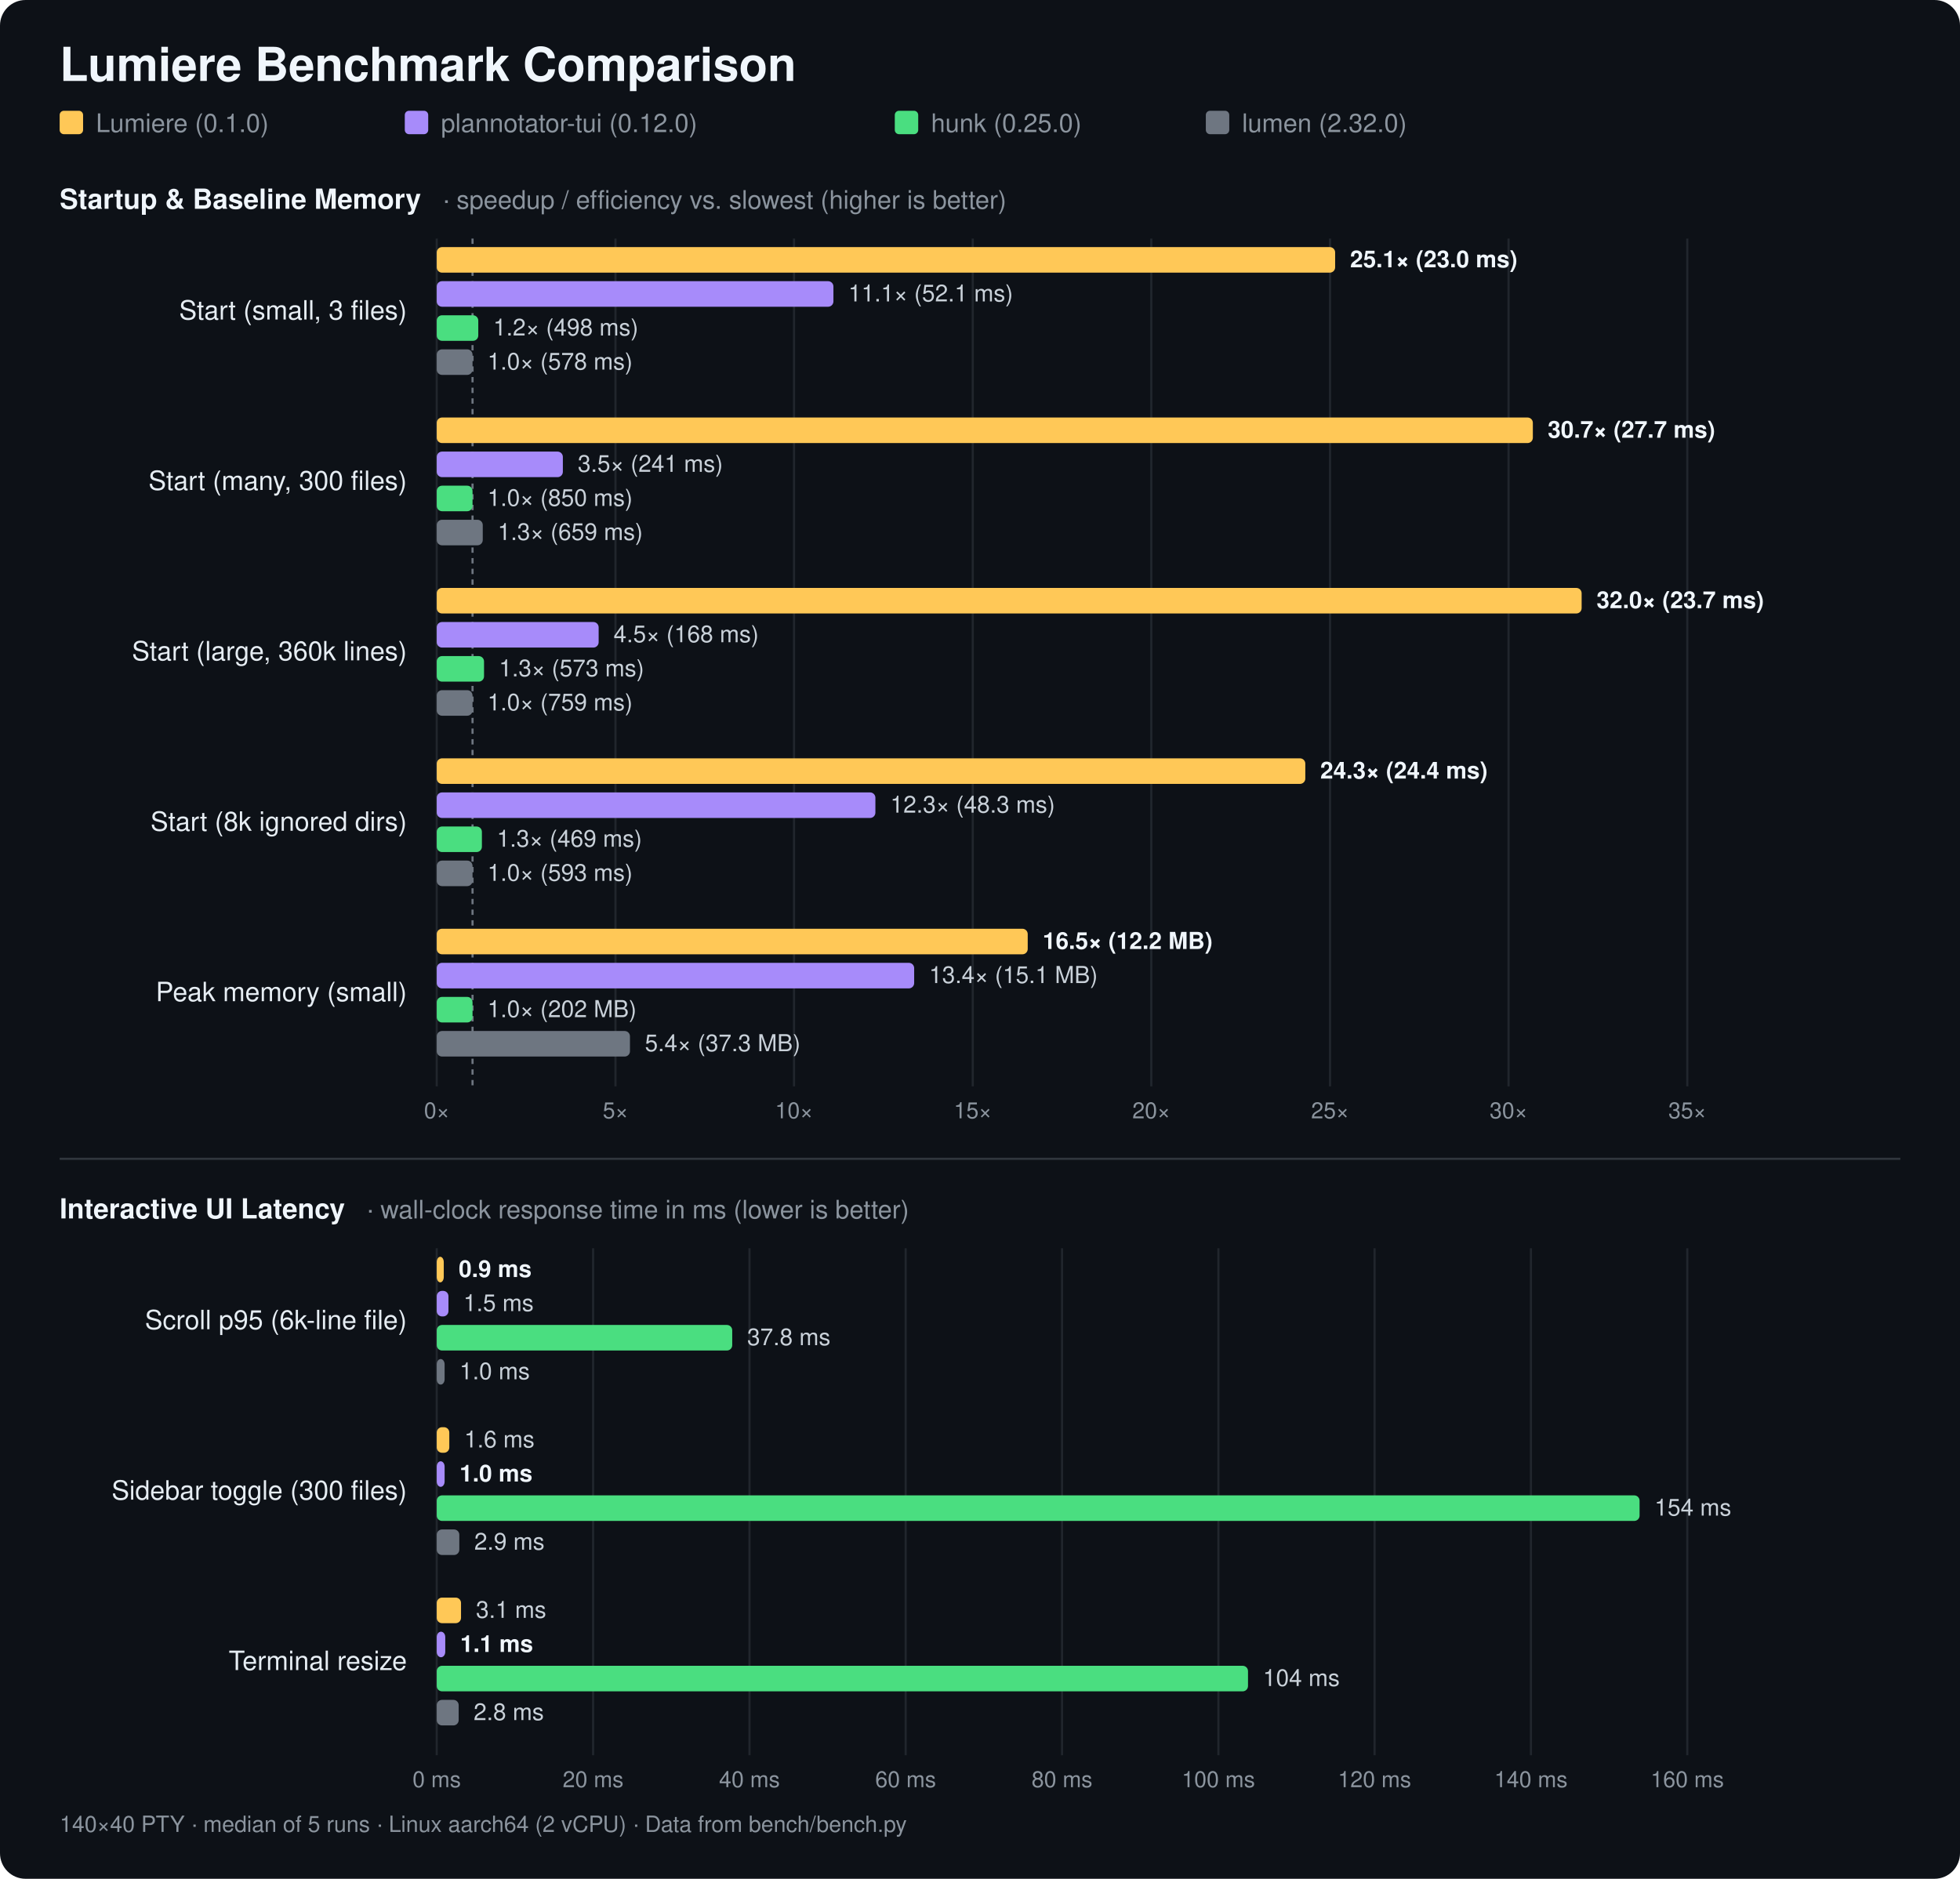
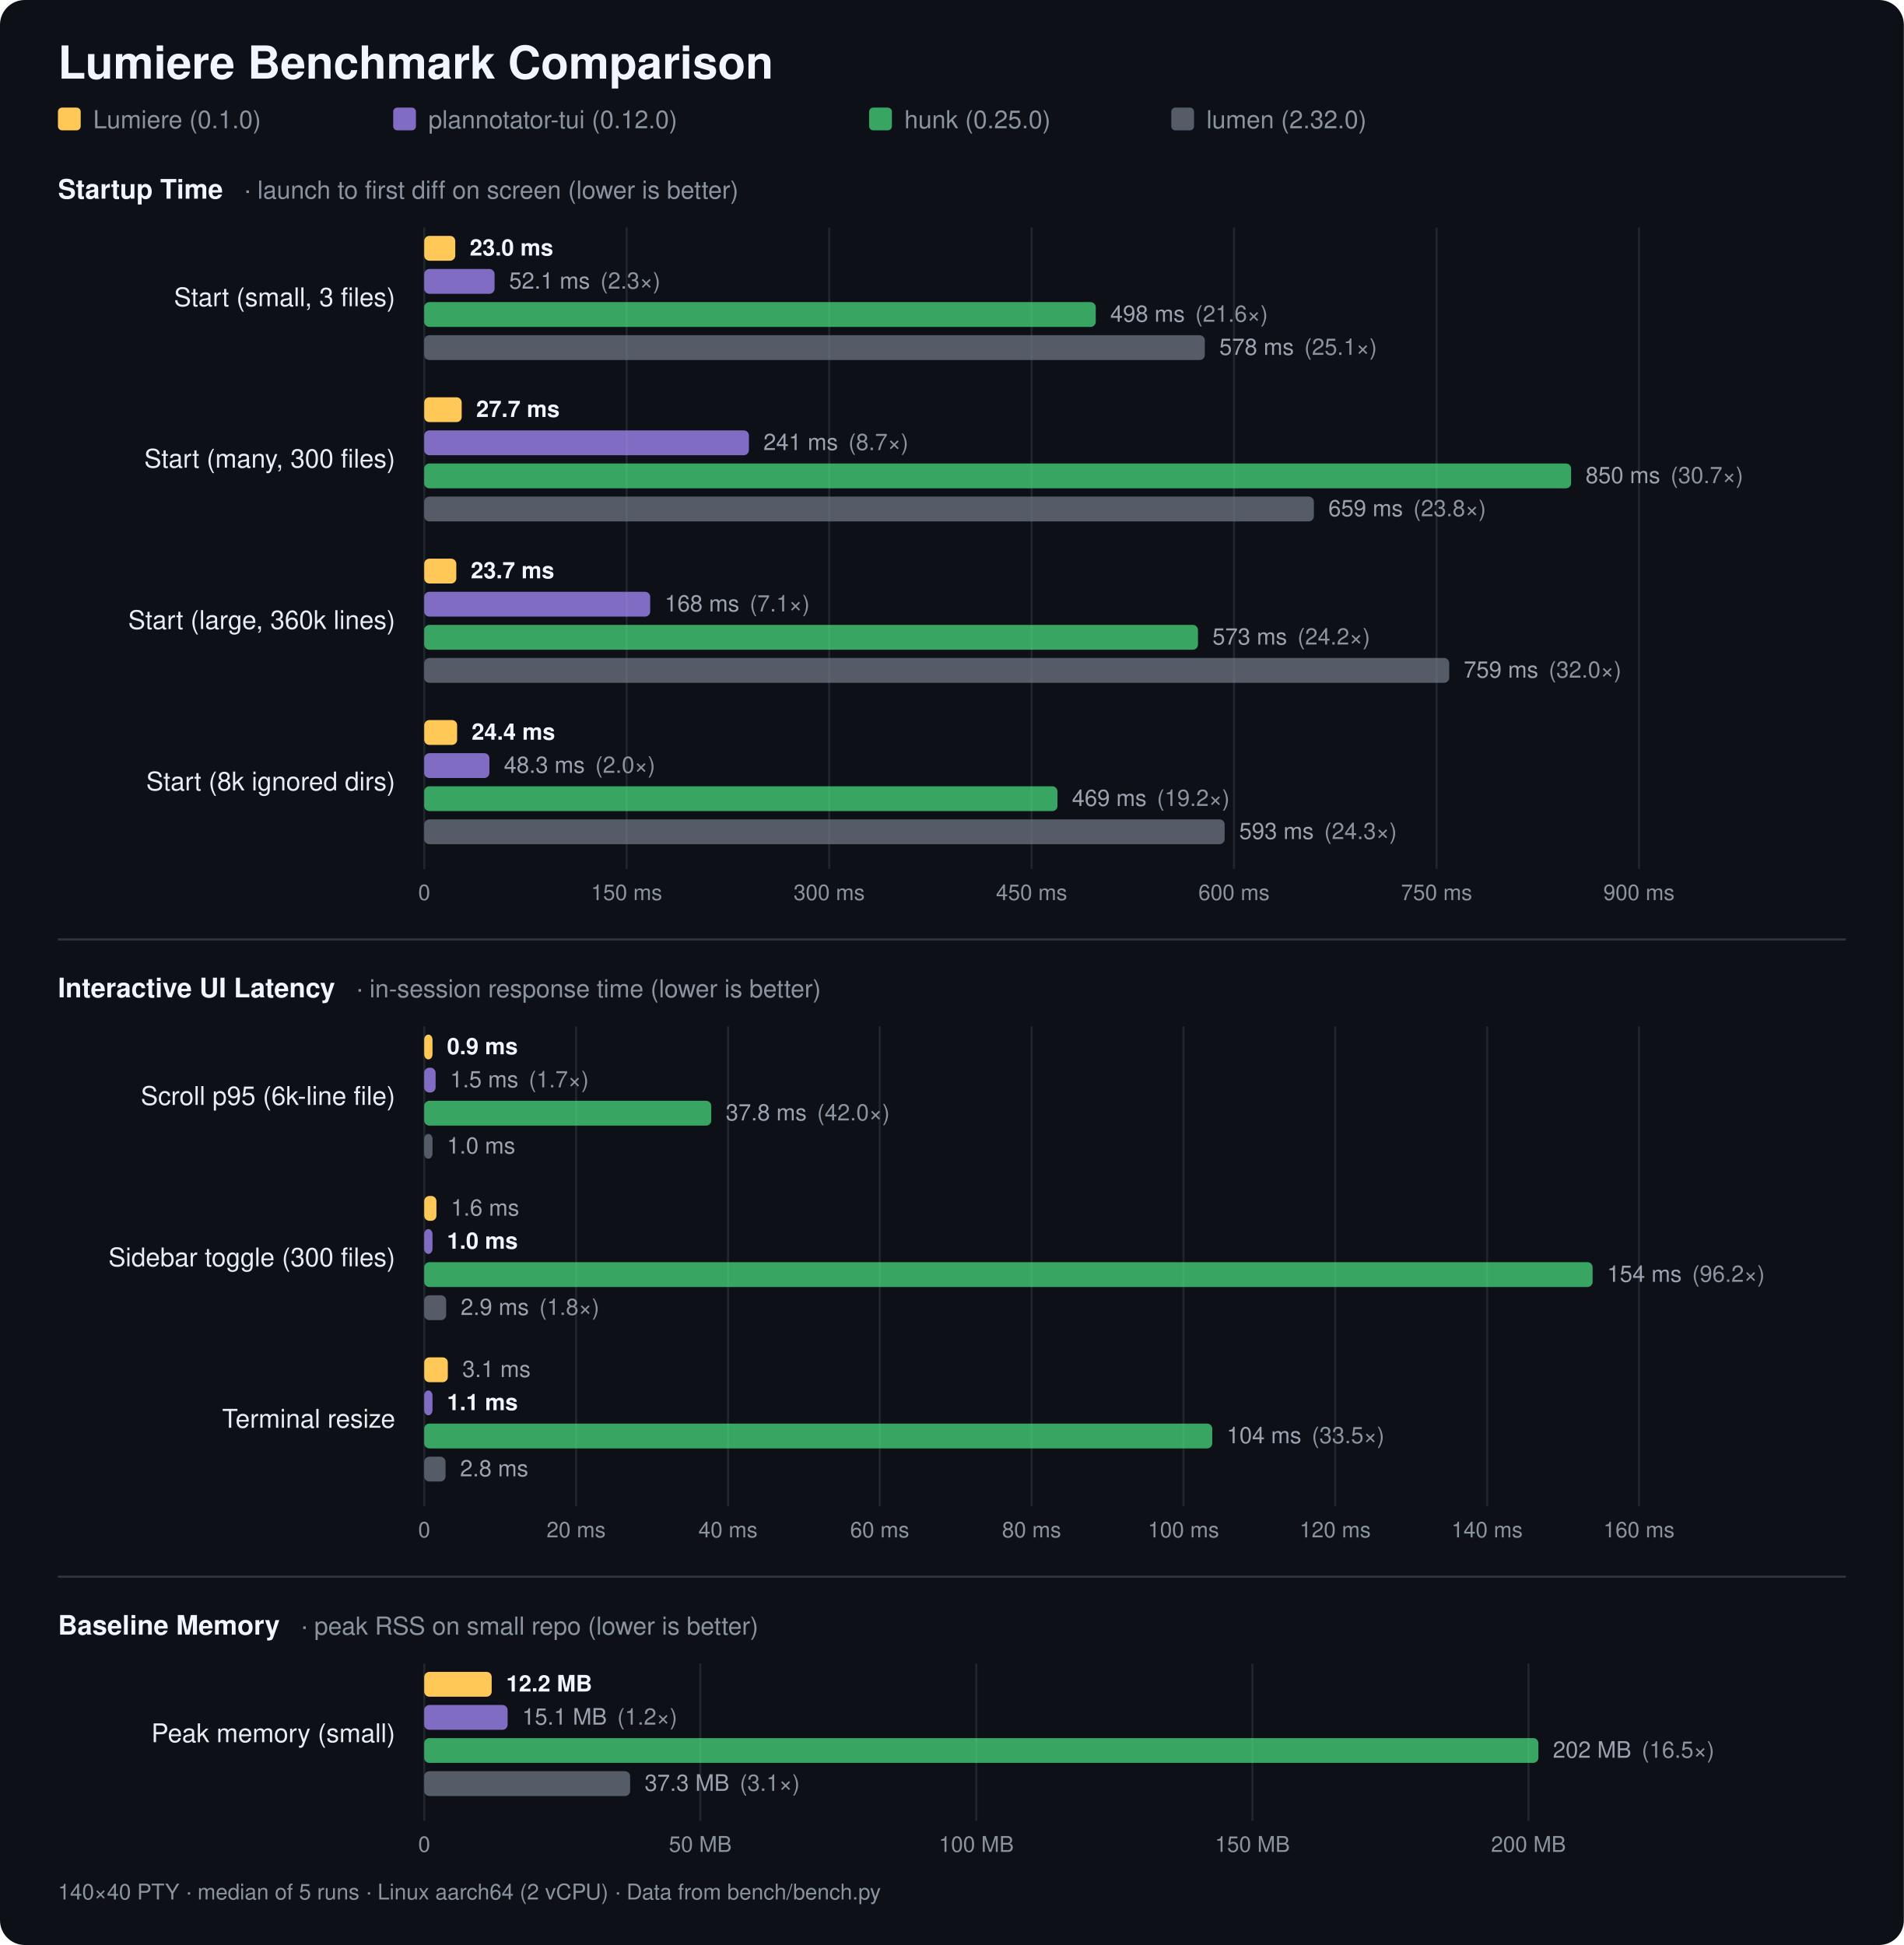
- <svg xmlns="http://www.w3.org/2000/svg" width="920" height="882" viewBox="0 0 920 882" role="img" aria-label="Lumiere Benchmark Comparison">
+ <svg xmlns="http://www.w3.org/2000/svg" width="920" height="940" viewBox="0 0 920 940" role="img" aria-label="Lumiere Benchmark Comparison">
  <style>
    text { font-family: -apple-system, BlinkMacSystemFont, 'Segoe UI', Helvetica, Arial, sans-serif; }
    .title { font-size: 22px; font-weight: 700; }
    .section { font-size: 13px; font-weight: 600; }
    .legend { font-size: 12px; }
    .label { font-size: 12.5px; }
    .val { font-size: 11px; font-variant-numeric: tabular-nums; }
-     .val-strong { font-size: 11px; font-weight: 600; font-variant-numeric: tabular-nums; }
+     .val-strong { font-size: 11px; font-weight: 700; font-variant-numeric: tabular-nums; }
    .axis { font-size: 10.5px; font-variant-numeric: tabular-nums; }
    .footer { font-size: 10.5px; }
  </style>
-   <rect width="920" height="882" rx="12" fill="#0d1117" />
+   <rect width="920" height="940" rx="12" fill="#0d1117" />
  <text x="28" y="38" class="title" fill="#f0f6fc">Lumiere Benchmark Comparison</text>
-   <rect x="28" y="52" width="11" height="11" rx="2" fill="#ffc857" />
+   <rect x="28" y="52" width="11" height="11" rx="2" fill="#ffc857" fill-opacity="1" />
  <text x="45" y="62" class="legend" fill="#8b949e">Lumiere (0.1.0)</text>
-   <rect x="190" y="52" width="11" height="11" rx="2" fill="#a78bfa" />
+   <rect x="190" y="52" width="11" height="11" rx="2" fill="#a78bfa" fill-opacity="0.75" />
  <text x="207" y="62" class="legend" fill="#8b949e">plannotator-tui (0.12.0)</text>
-   <rect x="420" y="52" width="11" height="11" rx="2" fill="#4ade80" />
+   <rect x="420" y="52" width="11" height="11" rx="2" fill="#4ade80" fill-opacity="0.72" />
  <text x="437" y="62" class="legend" fill="#8b949e">hunk (0.25.0)</text>
-   <rect x="566" y="52" width="11" height="11" rx="2" fill="#6e7681" />
+   <rect x="566" y="52" width="11" height="11" rx="2" fill="#6e7681" fill-opacity="0.75" />
  <text x="583" y="62" class="legend" fill="#8b949e">lumen (2.32.0)</text>
-   <text x="28" y="98" class="section" fill="#f0f6fc">Startup &amp; Baseline Memory<tspan dx="10" class="legend" font-weight="400" fill="#8b949e">· speedup / efficiency vs. slowest (higher is better)</tspan>
+   <text x="28" y="96" class="section" fill="#f0f6fc">Startup Time<tspan dx="10" class="legend" font-weight="400" fill="#8b949e">· launch to first diff on screen (lower is better)</tspan>
  </text>
-   <line x1="205.0" y1="112" x2="205.0" y2="510" stroke="#21262d" stroke-width="1" />
-   <text x="205.0" y="525" text-anchor="middle" class="axis" fill="#8b949e">0×</text>
-   <line x1="288.9" y1="112" x2="288.9" y2="510" stroke="#21262d" stroke-width="1" />
-   <text x="288.9" y="525" text-anchor="middle" class="axis" fill="#8b949e">5×</text>
-   <line x1="372.7" y1="112" x2="372.7" y2="510" stroke="#21262d" stroke-width="1" />
-   <text x="372.7" y="525" text-anchor="middle" class="axis" fill="#8b949e">10×</text>
-   <line x1="456.6" y1="112" x2="456.6" y2="510" stroke="#21262d" stroke-width="1" />
-   <text x="456.6" y="525" text-anchor="middle" class="axis" fill="#8b949e">15×</text>
-   <line x1="540.4" y1="112" x2="540.4" y2="510" stroke="#21262d" stroke-width="1" />
-   <text x="540.4" y="525" text-anchor="middle" class="axis" fill="#8b949e">20×</text>
-   <line x1="624.3" y1="112" x2="624.3" y2="510" stroke="#21262d" stroke-width="1" />
-   <text x="624.3" y="525" text-anchor="middle" class="axis" fill="#8b949e">25×</text>
-   <line x1="708.1" y1="112" x2="708.1" y2="510" stroke="#21262d" stroke-width="1" />
-   <text x="708.1" y="525" text-anchor="middle" class="axis" fill="#8b949e">30×</text>
-   <line x1="792.0" y1="112" x2="792.0" y2="510" stroke="#21262d" stroke-width="1" />
-   <text x="792.0" y="525" text-anchor="middle" class="axis" fill="#8b949e">35×</text>
-   <line x1="221.8" y1="112" x2="221.8" y2="510" stroke="#6e7681" stroke-width="1" stroke-dasharray="2.5,2.5" />
-   <text x="191" y="150.0" text-anchor="end" class="label" fill="#e6edf3">Start (small, 3 files)</text>
-   <rect x="205" y="116" width="421.7" height="12" rx="2.5" fill="#ffc857" />
-   <text x="633.7" y="125.5" class="val-strong" fill="#f0f6fc">25.1× (23.0 ms)</text>
-   <rect x="205" y="132" width="186.2" height="12" rx="2.5" fill="#a78bfa" />
-   <text x="398.2" y="141.5" class="val" fill="#c9d1d9">11.1× (52.1 ms)</text>
-   <rect x="205" y="148" width="19.5" height="12" rx="2.5" fill="#4ade80" />
-   <text x="231.5" y="157.5" class="val" fill="#c9d1d9">1.2× (498 ms)</text>
-   <rect x="205" y="164" width="16.8" height="12" rx="2.5" fill="#6e7681" />
-   <text x="228.8" y="173.5" class="val" fill="#c9d1d9">1.0× (578 ms)</text>
-   <text x="191" y="230.0" text-anchor="end" class="label" fill="#e6edf3">Start (many, 300 files)</text>
-   <rect x="205" y="196" width="514.5" height="12" rx="2.5" fill="#ffc857" />
-   <text x="726.5" y="205.5" class="val-strong" fill="#f0f6fc">30.7× (27.7 ms)</text>
-   <rect x="205" y="212" width="59.2" height="12" rx="2.5" fill="#a78bfa" />
-   <text x="271.2" y="221.5" class="val" fill="#c9d1d9">3.5× (241 ms)</text>
-   <rect x="205" y="228" width="16.8" height="12" rx="2.5" fill="#4ade80" />
-   <text x="228.8" y="237.5" class="val" fill="#c9d1d9">1.0× (850 ms)</text>
-   <rect x="205" y="244" width="21.6" height="12" rx="2.5" fill="#6e7681" />
-   <text x="233.6" y="253.5" class="val" fill="#c9d1d9">1.3× (659 ms)</text>
-   <text x="191" y="310.0" text-anchor="end" class="label" fill="#e6edf3">Start (large, 360k lines)</text>
-   <rect x="205" y="276" width="537.4" height="12" rx="2.5" fill="#ffc857" />
-   <text x="749.4" y="285.5" class="val-strong" fill="#f0f6fc">32.0× (23.7 ms)</text>
-   <rect x="205" y="292" width="76.0" height="12" rx="2.5" fill="#a78bfa" />
-   <text x="288.0" y="301.5" class="val" fill="#c9d1d9">4.5× (168 ms)</text>
-   <rect x="205" y="308" width="22.2" height="12" rx="2.5" fill="#4ade80" />
-   <text x="234.2" y="317.5" class="val" fill="#c9d1d9">1.3× (573 ms)</text>
-   <rect x="205" y="324" width="16.8" height="12" rx="2.5" fill="#6e7681" />
-   <text x="228.8" y="333.5" class="val" fill="#c9d1d9">1.0× (759 ms)</text>
-   <text x="191" y="390.0" text-anchor="end" class="label" fill="#e6edf3">Start (8k ignored dirs)</text>
-   <rect x="205" y="356" width="407.7" height="12" rx="2.5" fill="#ffc857" />
-   <text x="619.7" y="365.5" class="val-strong" fill="#f0f6fc">24.3× (24.4 ms)</text>
-   <rect x="205" y="372" width="205.9" height="12" rx="2.5" fill="#a78bfa" />
-   <text x="417.9" y="381.5" class="val" fill="#c9d1d9">12.3× (48.3 ms)</text>
-   <rect x="205" y="388" width="21.2" height="12" rx="2.5" fill="#4ade80" />
-   <text x="233.2" y="397.5" class="val" fill="#c9d1d9">1.3× (469 ms)</text>
-   <rect x="205" y="404" width="16.8" height="12" rx="2.5" fill="#6e7681" />
-   <text x="228.8" y="413.5" class="val" fill="#c9d1d9">1.0× (593 ms)</text>
-   <text x="191" y="470.0" text-anchor="end" class="label" fill="#e6edf3">Peak memory (small)</text>
-   <rect x="205" y="436" width="277.4" height="12" rx="2.5" fill="#ffc857" />
-   <text x="489.4" y="445.5" class="val-strong" fill="#f0f6fc">16.5× (12.2 MB)</text>
-   <rect x="205" y="452" width="224.1" height="12" rx="2.5" fill="#a78bfa" />
-   <text x="436.1" y="461.5" class="val" fill="#c9d1d9">13.4× (15.1 MB)</text>
-   <rect x="205" y="468" width="16.8" height="12" rx="2.5" fill="#4ade80" />
-   <text x="228.8" y="477.5" class="val" fill="#c9d1d9">1.0× (202 MB)</text>
-   <rect x="205" y="484" width="90.7" height="12" rx="2.5" fill="#6e7681" />
-   <text x="302.7" y="493.5" class="val" fill="#c9d1d9">5.4× (37.3 MB)</text>
-   <line x1="28" y1="544" x2="892" y2="544" stroke="#30363d" stroke-width="1" />
-   <text x="28" y="572" class="section" fill="#f0f6fc">Interactive UI Latency<tspan dx="10" class="legend" font-weight="400" fill="#8b949e">· wall-clock response time in ms (lower is better)</tspan>
+   <line x1="205.0" y1="110" x2="205.0" y2="420" stroke="#21262d" stroke-width="1" />
+   <text x="205.0" y="435" text-anchor="middle" class="axis" fill="#8b949e">0</text>
+   <line x1="302.8" y1="110" x2="302.8" y2="420" stroke="#21262d" stroke-width="1" />
+   <text x="302.8" y="435" text-anchor="middle" class="axis" fill="#8b949e">150 ms</text>
+   <line x1="400.7" y1="110" x2="400.7" y2="420" stroke="#21262d" stroke-width="1" />
+   <text x="400.7" y="435" text-anchor="middle" class="axis" fill="#8b949e">300 ms</text>
+   <line x1="498.5" y1="110" x2="498.5" y2="420" stroke="#21262d" stroke-width="1" />
+   <text x="498.5" y="435" text-anchor="middle" class="axis" fill="#8b949e">450 ms</text>
+   <line x1="596.3" y1="110" x2="596.3" y2="420" stroke="#21262d" stroke-width="1" />
+   <text x="596.3" y="435" text-anchor="middle" class="axis" fill="#8b949e">600 ms</text>
+   <line x1="694.2" y1="110" x2="694.2" y2="420" stroke="#21262d" stroke-width="1" />
+   <text x="694.2" y="435" text-anchor="middle" class="axis" fill="#8b949e">750 ms</text>
+   <line x1="792.0" y1="110" x2="792.0" y2="420" stroke="#21262d" stroke-width="1" />
+   <text x="792.0" y="435" text-anchor="middle" class="axis" fill="#8b949e">900 ms</text>
+   <text x="191" y="148.0" text-anchor="end" class="label" fill="#e6edf3">Start (small, 3 files)</text>
+   <rect x="205" y="114" width="15.0" height="12" rx="2.5" fill="#ffc857" fill-opacity="1" />
+   <text x="227.0" y="123.5" class="val-strong" fill="#f0f6fc">23.0 ms</text>
+   <rect x="205" y="130" width="34.0" height="12" rx="2.5" fill="#a78bfa" fill-opacity="0.75" />
+   <text x="246.0" y="139.5" class="val" fill="#9ca3af">52.1 ms<tspan dx="5" fill="#8b949e" font-weight="400">(2.3×)</tspan>
  </text>
-   <line x1="205.0" y1="586" x2="205.0" y2="824" stroke="#21262d" stroke-width="1" />
-   <text x="205.0" y="839" text-anchor="middle" class="axis" fill="#8b949e">0 ms</text>
-   <line x1="278.4" y1="586" x2="278.4" y2="824" stroke="#21262d" stroke-width="1" />
-   <text x="278.4" y="839" text-anchor="middle" class="axis" fill="#8b949e">20 ms</text>
-   <line x1="351.8" y1="586" x2="351.8" y2="824" stroke="#21262d" stroke-width="1" />
-   <text x="351.8" y="839" text-anchor="middle" class="axis" fill="#8b949e">40 ms</text>
-   <line x1="425.1" y1="586" x2="425.1" y2="824" stroke="#21262d" stroke-width="1" />
-   <text x="425.1" y="839" text-anchor="middle" class="axis" fill="#8b949e">60 ms</text>
-   <line x1="498.5" y1="586" x2="498.5" y2="824" stroke="#21262d" stroke-width="1" />
-   <text x="498.5" y="839" text-anchor="middle" class="axis" fill="#8b949e">80 ms</text>
-   <line x1="571.9" y1="586" x2="571.9" y2="824" stroke="#21262d" stroke-width="1" />
-   <text x="571.9" y="839" text-anchor="middle" class="axis" fill="#8b949e">100 ms</text>
-   <line x1="645.2" y1="586" x2="645.2" y2="824" stroke="#21262d" stroke-width="1" />
-   <text x="645.2" y="839" text-anchor="middle" class="axis" fill="#8b949e">120 ms</text>
-   <line x1="718.6" y1="586" x2="718.6" y2="824" stroke="#21262d" stroke-width="1" />
-   <text x="718.6" y="839" text-anchor="middle" class="axis" fill="#8b949e">140 ms</text>
-   <line x1="792.0" y1="586" x2="792.0" y2="824" stroke="#21262d" stroke-width="1" />
-   <text x="792.0" y="839" text-anchor="middle" class="axis" fill="#8b949e">160 ms</text>
-   <text x="191" y="624.0" text-anchor="end" class="label" fill="#e6edf3">Scroll p95 (6k-line file)</text>
-   <rect x="205" y="590" width="3.3" height="12" rx="2.5" fill="#ffc857" />
-   <text x="215.3" y="599.5" class="val-strong" fill="#f0f6fc">0.9 ms</text>
-   <rect x="205" y="606" width="5.5" height="12" rx="2.5" fill="#a78bfa" />
-   <text x="217.5" y="615.5" class="val" fill="#c9d1d9">1.5 ms</text>
-   <rect x="205" y="622" width="138.7" height="12" rx="2.5" fill="#4ade80" />
-   <text x="350.7" y="631.5" class="val" fill="#c9d1d9">37.8 ms</text>
-   <rect x="205" y="638" width="3.7" height="12" rx="2.5" fill="#6e7681" />
-   <text x="215.7" y="647.5" class="val" fill="#c9d1d9">1.0 ms</text>
-   <text x="191" y="704.0" text-anchor="end" class="label" fill="#e6edf3">Sidebar toggle (300 files)</text>
-   <rect x="205" y="670" width="5.9" height="12" rx="2.5" fill="#ffc857" />
-   <text x="217.9" y="679.5" class="val" fill="#c9d1d9">1.6 ms</text>
-   <rect x="205" y="686" width="3.7" height="12" rx="2.5" fill="#a78bfa" />
-   <text x="215.7" y="695.5" class="val-strong" fill="#f0f6fc">1.0 ms</text>
-   <rect x="205" y="702" width="564.6" height="12" rx="2.5" fill="#4ade80" />
-   <text x="776.6" y="711.5" class="val" fill="#c9d1d9">154 ms</text>
-   <rect x="205" y="718" width="10.6" height="12" rx="2.5" fill="#6e7681" />
-   <text x="222.6" y="727.5" class="val" fill="#c9d1d9">2.9 ms</text>
-   <text x="191" y="784.0" text-anchor="end" class="label" fill="#e6edf3">Terminal resize</text>
-   <rect x="205" y="750" width="11.4" height="12" rx="2.5" fill="#ffc857" />
-   <text x="223.4" y="759.5" class="val" fill="#c9d1d9">3.1 ms</text>
-   <rect x="205" y="766" width="4.0" height="12" rx="2.5" fill="#a78bfa" />
-   <text x="216.0" y="775.5" class="val-strong" fill="#f0f6fc">1.1 ms</text>
-   <rect x="205" y="782" width="380.8" height="12" rx="2.5" fill="#4ade80" />
-   <text x="592.8" y="791.5" class="val" fill="#c9d1d9">104 ms</text>
-   <rect x="205" y="798" width="10.3" height="12" rx="2.5" fill="#6e7681" />
-   <text x="222.3" y="807.5" class="val" fill="#c9d1d9">2.8 ms</text>
-   <text x="28" y="860" class="footer" fill="#8b949e">140×40 PTY · median of 5 runs · Linux aarch64 (2 vCPU) · Data from bench/bench.py</text>
+   <rect x="205" y="146" width="324.5" height="12" rx="2.5" fill="#4ade80" fill-opacity="0.72" />
+   <text x="536.5" y="155.5" class="val" fill="#9ca3af">498 ms<tspan dx="5" fill="#8b949e" font-weight="400">(21.6×)</tspan>
+   </text>
+   <rect x="205" y="162" width="377.2" height="12" rx="2.5" fill="#6e7681" fill-opacity="0.75" />
+   <text x="589.2" y="171.5" class="val" fill="#9ca3af">578 ms<tspan dx="5" fill="#8b949e" font-weight="400">(25.1×)</tspan>
+   </text>
+   <text x="191" y="226.0" text-anchor="end" class="label" fill="#e6edf3">Start (many, 300 files)</text>
+   <rect x="205" y="192" width="18.1" height="12" rx="2.5" fill="#ffc857" fill-opacity="1" />
+   <text x="230.1" y="201.5" class="val-strong" fill="#f0f6fc">27.7 ms</text>
+   <rect x="205" y="208" width="156.9" height="12" rx="2.5" fill="#a78bfa" fill-opacity="0.75" />
+   <text x="368.9" y="217.5" class="val" fill="#9ca3af">241 ms<tspan dx="5" fill="#8b949e" font-weight="400">(8.7×)</tspan>
+   </text>
+   <rect x="205" y="224" width="554.2" height="12" rx="2.5" fill="#4ade80" fill-opacity="0.72" />
+   <text x="766.2" y="233.5" class="val" fill="#9ca3af">850 ms<tspan dx="5" fill="#8b949e" font-weight="400">(30.7×)</tspan>
+   </text>
+   <rect x="205" y="240" width="429.9" height="12" rx="2.5" fill="#6e7681" fill-opacity="0.75" />
+   <text x="641.9" y="249.5" class="val" fill="#9ca3af">659 ms<tspan dx="5" fill="#8b949e" font-weight="400">(23.8×)</tspan>
+   </text>
+   <text x="191" y="304.0" text-anchor="end" class="label" fill="#e6edf3">Start (large, 360k lines)</text>
+   <rect x="205" y="270" width="15.5" height="12" rx="2.5" fill="#ffc857" fill-opacity="1" />
+   <text x="227.5" y="279.5" class="val-strong" fill="#f0f6fc">23.7 ms</text>
+   <rect x="205" y="286" width="109.2" height="12" rx="2.5" fill="#a78bfa" fill-opacity="0.75" />
+   <text x="321.2" y="295.5" class="val" fill="#9ca3af">168 ms<tspan dx="5" fill="#8b949e" font-weight="400">(7.1×)</tspan>
+   </text>
+   <rect x="205" y="302" width="373.9" height="12" rx="2.5" fill="#4ade80" fill-opacity="0.72" />
+   <text x="585.9" y="311.5" class="val" fill="#9ca3af">573 ms<tspan dx="5" fill="#8b949e" font-weight="400">(24.2×)</tspan>
+   </text>
+   <rect x="205" y="318" width="495.3" height="12" rx="2.5" fill="#6e7681" fill-opacity="0.75" />
+   <text x="707.3" y="327.5" class="val" fill="#9ca3af">759 ms<tspan dx="5" fill="#8b949e" font-weight="400">(32.0×)</tspan>
+   </text>
+   <text x="191" y="382.0" text-anchor="end" class="label" fill="#e6edf3">Start (8k ignored dirs)</text>
+   <rect x="205" y="348" width="15.9" height="12" rx="2.5" fill="#ffc857" fill-opacity="1" />
+   <text x="227.9" y="357.5" class="val-strong" fill="#f0f6fc">24.4 ms</text>
+   <rect x="205" y="364" width="31.5" height="12" rx="2.5" fill="#a78bfa" fill-opacity="0.75" />
+   <text x="243.5" y="373.5" class="val" fill="#9ca3af">48.3 ms<tspan dx="5" fill="#8b949e" font-weight="400">(2.0×)</tspan>
+   </text>
+   <rect x="205" y="380" width="306.0" height="12" rx="2.5" fill="#4ade80" fill-opacity="0.72" />
+   <text x="518.0" y="389.5" class="val" fill="#9ca3af">469 ms<tspan dx="5" fill="#8b949e" font-weight="400">(19.2×)</tspan>
+   </text>
+   <rect x="205" y="396" width="386.8" height="12" rx="2.5" fill="#6e7681" fill-opacity="0.75" />
+   <text x="598.8" y="405.5" class="val" fill="#9ca3af">593 ms<tspan dx="5" fill="#8b949e" font-weight="400">(24.3×)</tspan>
+   </text>
+   <line x1="28" y1="454" x2="892" y2="454" stroke="#30363d" stroke-width="1" />
+   <text x="28" y="482" class="section" fill="#f0f6fc">Interactive UI Latency<tspan dx="10" class="legend" font-weight="400" fill="#8b949e">· in-session response time (lower is better)</tspan>
+   </text>
+   <line x1="205.0" y1="496" x2="205.0" y2="728" stroke="#21262d" stroke-width="1" />
+   <text x="205.0" y="743" text-anchor="middle" class="axis" fill="#8b949e">0</text>
+   <line x1="278.4" y1="496" x2="278.4" y2="728" stroke="#21262d" stroke-width="1" />
+   <text x="278.4" y="743" text-anchor="middle" class="axis" fill="#8b949e">20 ms</text>
+   <line x1="351.8" y1="496" x2="351.8" y2="728" stroke="#21262d" stroke-width="1" />
+   <text x="351.8" y="743" text-anchor="middle" class="axis" fill="#8b949e">40 ms</text>
+   <line x1="425.1" y1="496" x2="425.1" y2="728" stroke="#21262d" stroke-width="1" />
+   <text x="425.1" y="743" text-anchor="middle" class="axis" fill="#8b949e">60 ms</text>
+   <line x1="498.5" y1="496" x2="498.5" y2="728" stroke="#21262d" stroke-width="1" />
+   <text x="498.5" y="743" text-anchor="middle" class="axis" fill="#8b949e">80 ms</text>
+   <line x1="571.9" y1="496" x2="571.9" y2="728" stroke="#21262d" stroke-width="1" />
+   <text x="571.9" y="743" text-anchor="middle" class="axis" fill="#8b949e">100 ms</text>
+   <line x1="645.2" y1="496" x2="645.2" y2="728" stroke="#21262d" stroke-width="1" />
+   <text x="645.2" y="743" text-anchor="middle" class="axis" fill="#8b949e">120 ms</text>
+   <line x1="718.6" y1="496" x2="718.6" y2="728" stroke="#21262d" stroke-width="1" />
+   <text x="718.6" y="743" text-anchor="middle" class="axis" fill="#8b949e">140 ms</text>
+   <line x1="792.0" y1="496" x2="792.0" y2="728" stroke="#21262d" stroke-width="1" />
+   <text x="792.0" y="743" text-anchor="middle" class="axis" fill="#8b949e">160 ms</text>
+   <text x="191" y="534.0" text-anchor="end" class="label" fill="#e6edf3">Scroll p95 (6k-line file)</text>
+   <rect x="205" y="500" width="4.0" height="12" rx="2.5" fill="#ffc857" fill-opacity="1" />
+   <text x="216.0" y="509.5" class="val-strong" fill="#f0f6fc">0.9 ms</text>
+   <rect x="205" y="516" width="5.5" height="12" rx="2.5" fill="#a78bfa" fill-opacity="0.75" />
+   <text x="217.5" y="525.5" class="val" fill="#9ca3af">1.5 ms<tspan dx="5" fill="#8b949e" font-weight="400">(1.7×)</tspan>
+   </text>
+   <rect x="205" y="532" width="138.7" height="12" rx="2.5" fill="#4ade80" fill-opacity="0.72" />
+   <text x="350.7" y="541.5" class="val" fill="#9ca3af">37.8 ms<tspan dx="5" fill="#8b949e" font-weight="400">(42.0×)</tspan>
+   </text>
+   <rect x="205" y="548" width="4.0" height="12" rx="2.5" fill="#6e7681" fill-opacity="0.75" />
+   <text x="216.0" y="557.5" class="val" fill="#9ca3af">1.0 ms</text>
+   <text x="191" y="612.0" text-anchor="end" class="label" fill="#e6edf3">Sidebar toggle (300 files)</text>
+   <rect x="205" y="578" width="5.9" height="12" rx="2.5" fill="#ffc857" fill-opacity="1" />
+   <text x="217.9" y="587.5" class="val" fill="#9ca3af">1.6 ms</text>
+   <rect x="205" y="594" width="4.0" height="12" rx="2.5" fill="#a78bfa" fill-opacity="0.75" />
+   <text x="216.0" y="603.5" class="val-strong" fill="#f0f6fc">1.0 ms</text>
+   <rect x="205" y="610" width="564.6" height="12" rx="2.5" fill="#4ade80" fill-opacity="0.72" />
+   <text x="776.6" y="619.5" class="val" fill="#9ca3af">154 ms<tspan dx="5" fill="#8b949e" font-weight="400">(96.2×)</tspan>
+   </text>
+   <rect x="205" y="626" width="10.6" height="12" rx="2.5" fill="#6e7681" fill-opacity="0.75" />
+   <text x="222.6" y="635.5" class="val" fill="#9ca3af">2.9 ms<tspan dx="5" fill="#8b949e" font-weight="400">(1.8×)</tspan>
+   </text>
+   <text x="191" y="690.0" text-anchor="end" class="label" fill="#e6edf3">Terminal resize</text>
+   <rect x="205" y="656" width="11.4" height="12" rx="2.5" fill="#ffc857" fill-opacity="1" />
+   <text x="223.4" y="665.5" class="val" fill="#9ca3af">3.1 ms</text>
+   <rect x="205" y="672" width="4.0" height="12" rx="2.5" fill="#a78bfa" fill-opacity="0.75" />
+   <text x="216.0" y="681.5" class="val-strong" fill="#f0f6fc">1.1 ms</text>
+   <rect x="205" y="688" width="380.8" height="12" rx="2.5" fill="#4ade80" fill-opacity="0.72" />
+   <text x="592.8" y="697.5" class="val" fill="#9ca3af">104 ms<tspan dx="5" fill="#8b949e" font-weight="400">(33.5×)</tspan>
+   </text>
+   <rect x="205" y="704" width="10.3" height="12" rx="2.5" fill="#6e7681" fill-opacity="0.75" />
+   <text x="222.3" y="713.5" class="val" fill="#9ca3af">2.8 ms</text>
+   <line x1="28" y1="762" x2="892" y2="762" stroke="#30363d" stroke-width="1" />
+   <text x="28" y="790" class="section" fill="#f0f6fc">Baseline Memory<tspan dx="10" class="legend" font-weight="400" fill="#8b949e">· peak RSS on small repo (lower is better)</tspan>
+   </text>
+   <line x1="205.0" y1="804" x2="205.0" y2="880" stroke="#21262d" stroke-width="1" />
+   <text x="205.0" y="895" text-anchor="middle" class="axis" fill="#8b949e">0</text>
+   <line x1="338.4" y1="804" x2="338.4" y2="880" stroke="#21262d" stroke-width="1" />
+   <text x="338.4" y="895" text-anchor="middle" class="axis" fill="#8b949e">50 MB</text>
+   <line x1="471.8" y1="804" x2="471.8" y2="880" stroke="#21262d" stroke-width="1" />
+   <text x="471.8" y="895" text-anchor="middle" class="axis" fill="#8b949e">100 MB</text>
+   <line x1="605.2" y1="804" x2="605.2" y2="880" stroke="#21262d" stroke-width="1" />
+   <text x="605.2" y="895" text-anchor="middle" class="axis" fill="#8b949e">150 MB</text>
+   <line x1="738.6" y1="804" x2="738.6" y2="880" stroke="#21262d" stroke-width="1" />
+   <text x="738.6" y="895" text-anchor="middle" class="axis" fill="#8b949e">200 MB</text>
+   <text x="191" y="842.0" text-anchor="end" class="label" fill="#e6edf3">Peak memory (small)</text>
+   <rect x="205" y="808" width="32.6" height="12" rx="2.5" fill="#ffc857" fill-opacity="1" />
+   <text x="244.6" y="817.5" class="val-strong" fill="#f0f6fc">12.2 MB</text>
+   <rect x="205" y="824" width="40.3" height="12" rx="2.5" fill="#a78bfa" fill-opacity="0.75" />
+   <text x="252.3" y="833.5" class="val" fill="#9ca3af">15.1 MB<tspan dx="5" fill="#8b949e" font-weight="400">(1.2×)</tspan>
+   </text>
+   <rect x="205" y="840" width="538.4" height="12" rx="2.5" fill="#4ade80" fill-opacity="0.72" />
+   <text x="750.4" y="849.5" class="val" fill="#9ca3af">202 MB<tspan dx="5" fill="#8b949e" font-weight="400">(16.5×)</tspan>
+   </text>
+   <rect x="205" y="856" width="99.5" height="12" rx="2.5" fill="#6e7681" fill-opacity="0.75" />
+   <text x="311.5" y="865.5" class="val" fill="#9ca3af">37.3 MB<tspan dx="5" fill="#8b949e" font-weight="400">(3.1×)</tspan>
+   </text>
+   <text x="28" y="918" class="footer" fill="#8b949e">140×40 PTY · median of 5 runs · Linux aarch64 (2 vCPU) · Data from bench/bench.py</text>
</svg>
